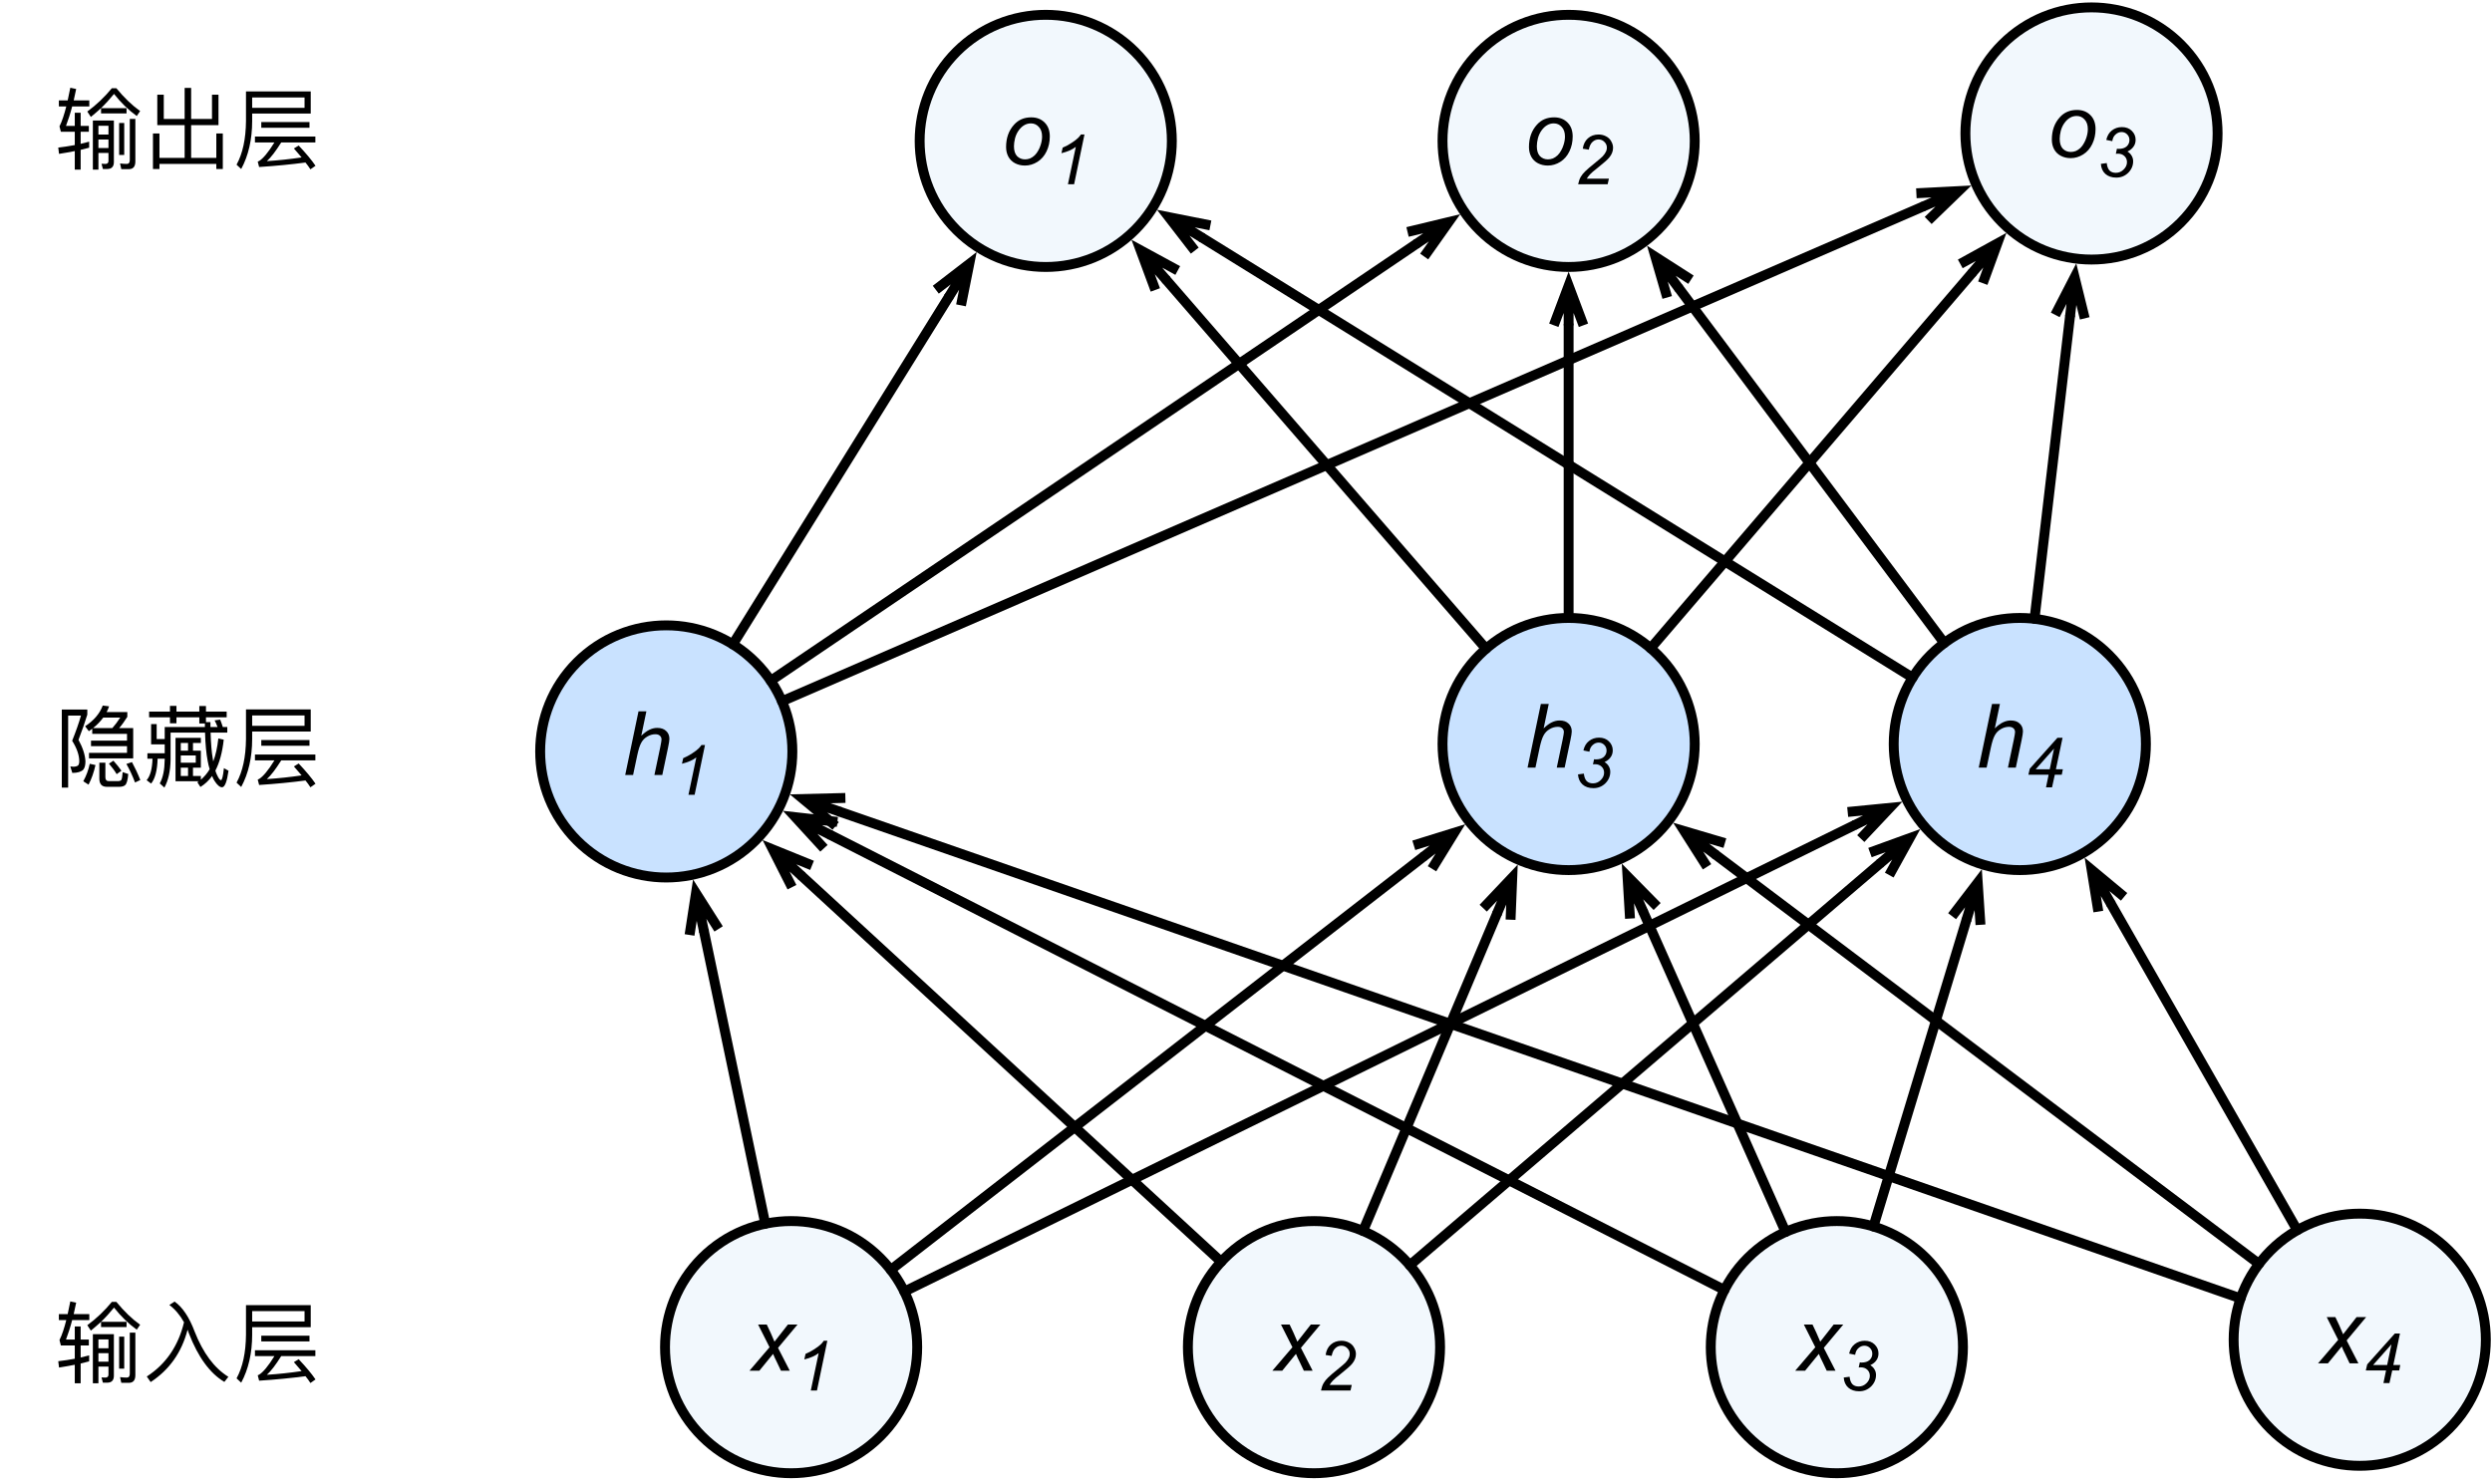
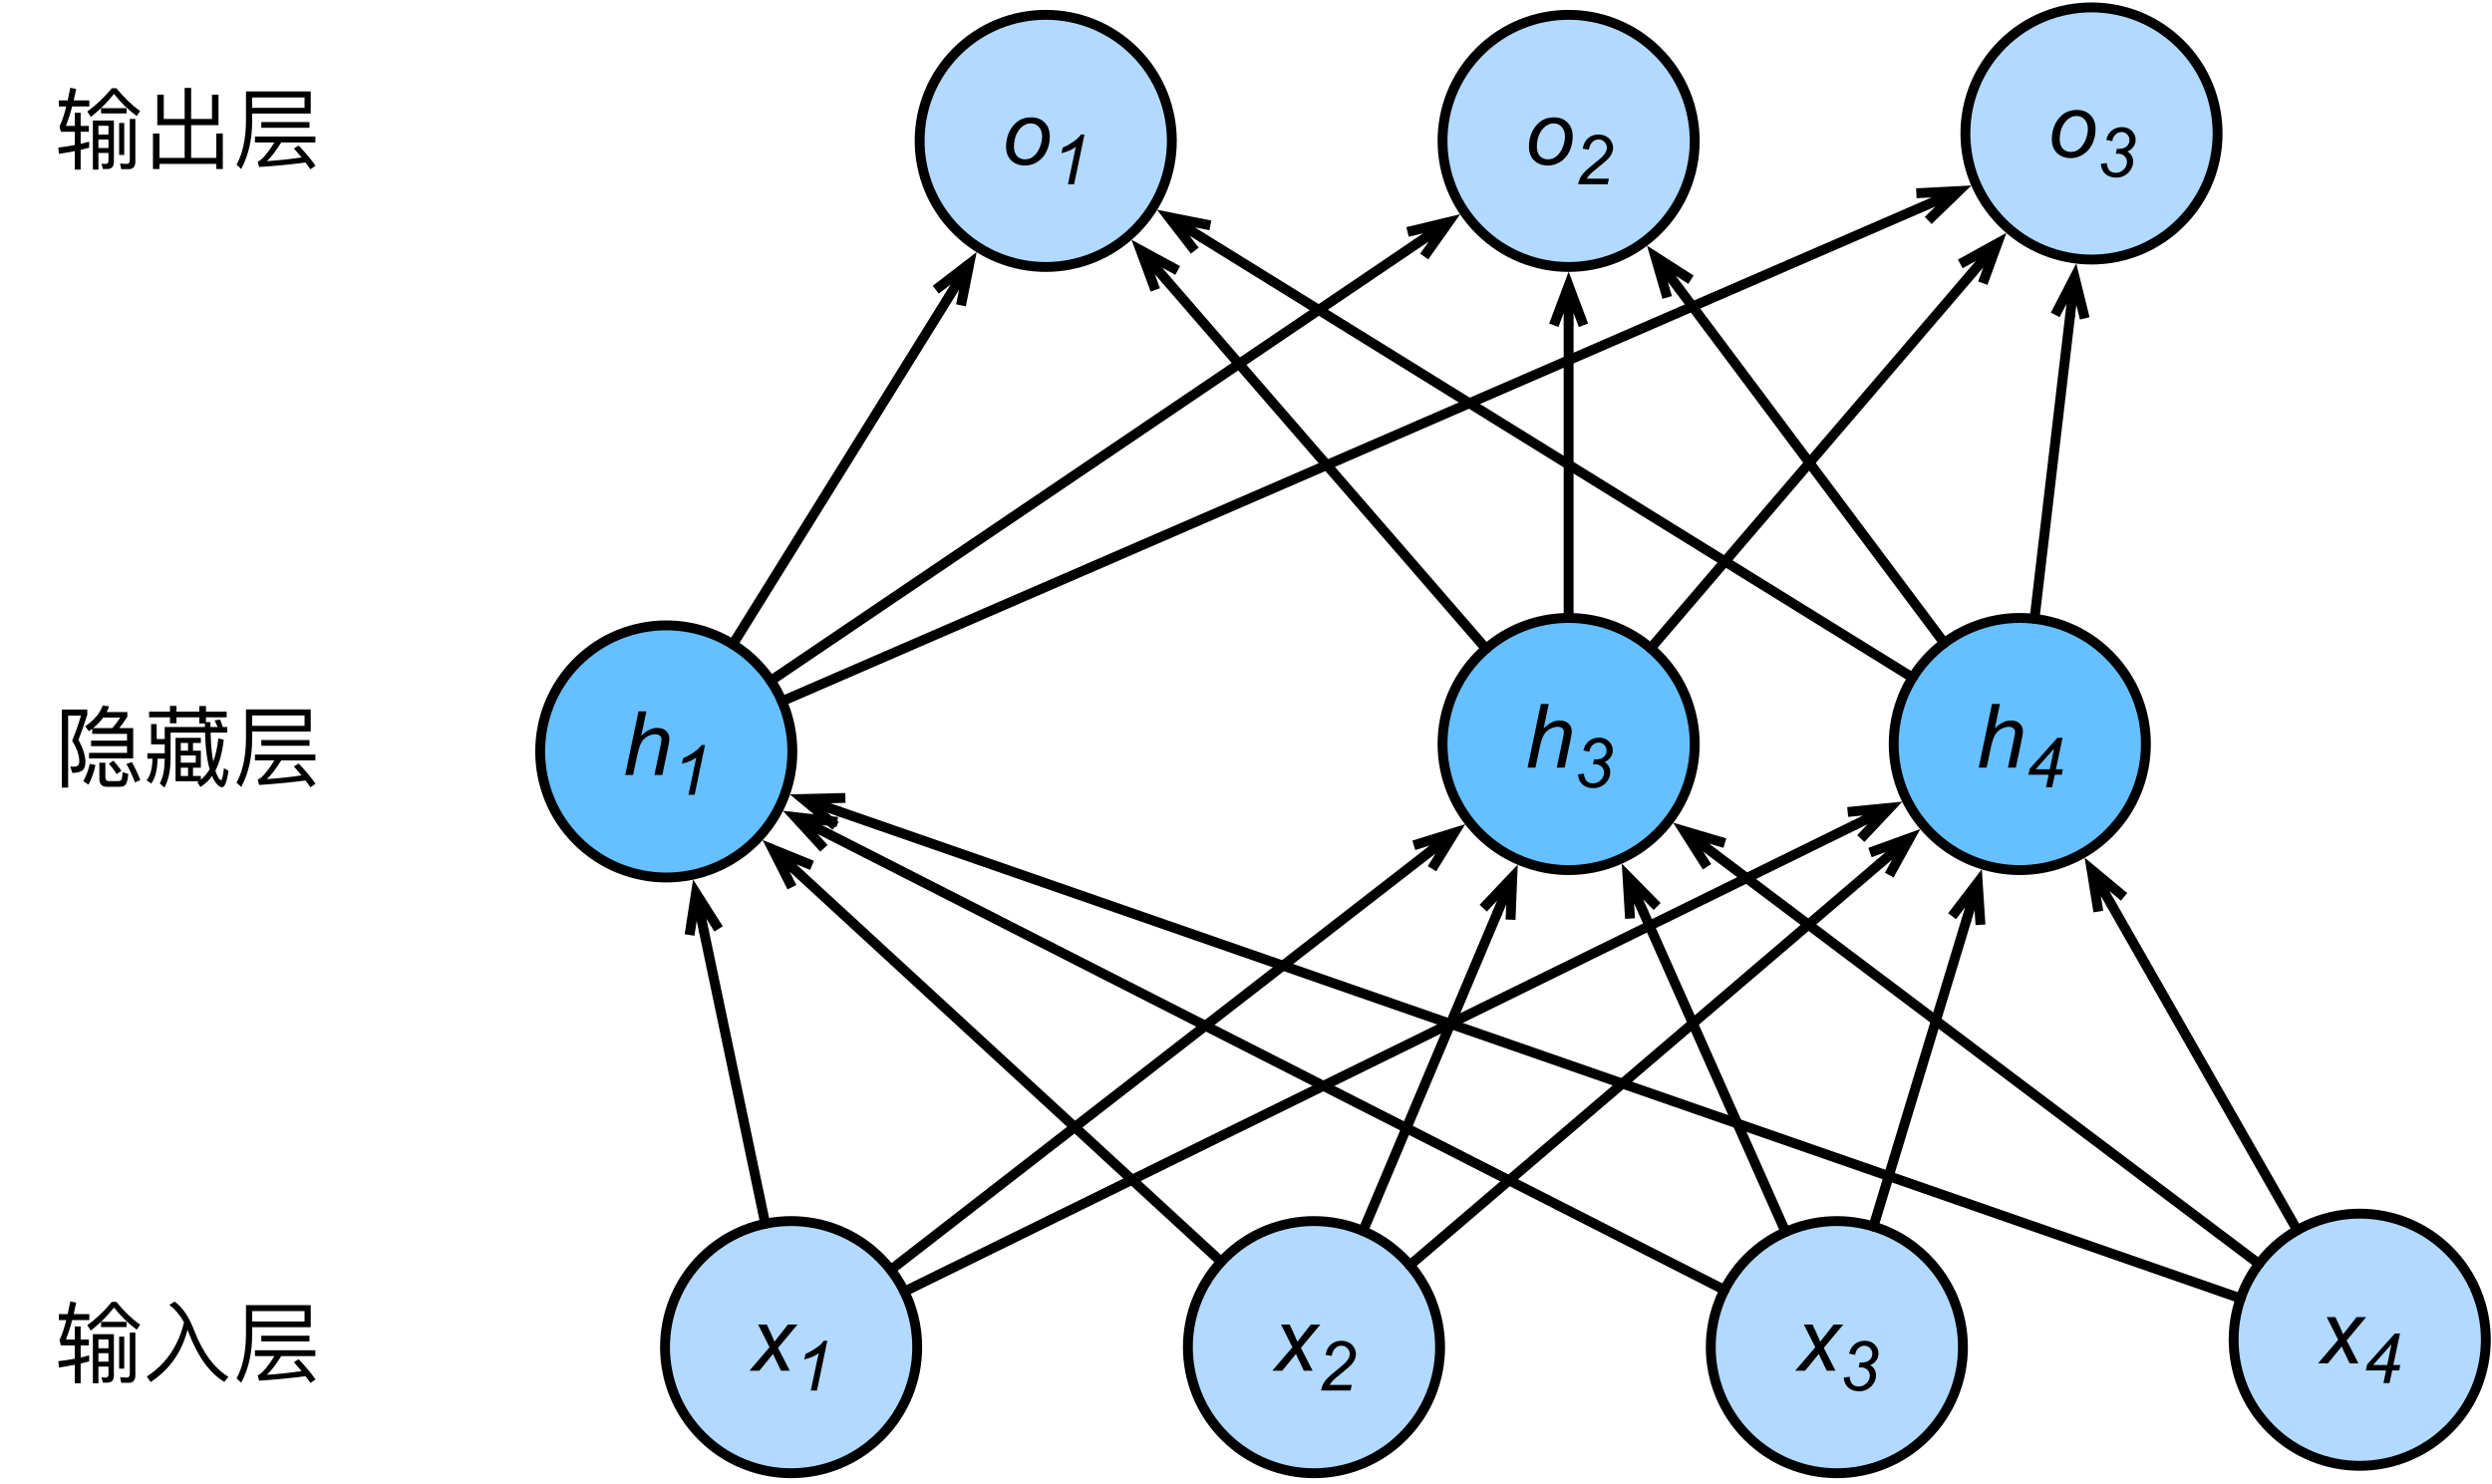
<svg xmlns="http://www.w3.org/2000/svg" xmlns:xlink="http://www.w3.org/1999/xlink" width="252pt" height="150pt" viewBox="0 0 252 150" version="1.1">
  <defs>
    <g>
      <symbol overflow="visible" id="glyph0-0">
        <path style="stroke:none;" d="M 1.125 0 L 1.125 -5.625 L 5.625 -5.625 L 5.625 0 Z M 1.266 -0.141 L 5.484 -0.141 L 5.484 -5.484 L 1.266 -5.484 Z M 1.266 -0.141 " />
      </symbol>
      <symbol overflow="visible" id="glyph0-1">
        <path style="stroke:none;" d="M -0.016 0 L 2.016 -2.375 L 0.859 -4.672 L 1.734 -4.672 L 2.125 -3.844 C 2.27 -3.531 2.398 -3.227 2.516 -2.938 L 3.875 -4.672 L 4.844 -4.672 L 2.875 -2.312 L 4.062 0 L 3.172 0 L 2.719 -0.953 C 2.613 -1.148 2.5 -1.398 2.375 -1.703 L 0.984 0 Z M -0.016 0 " />
      </symbol>
      <symbol overflow="visible" id="glyph0-2">
        <path style="stroke:none;" d="M 0.297 0 L 1.641 -6.438 L 2.438 -6.438 L 1.922 -3.969 C 2.223 -4.258 2.5 -4.461 2.75 -4.578 C 3.008 -4.703 3.27 -4.766 3.531 -4.766 C 3.926 -4.766 4.227 -4.66 4.438 -4.453 C 4.656 -4.254 4.766 -3.988 4.766 -3.656 C 4.766 -3.5 4.719 -3.195 4.625 -2.75 L 4.047 0 L 3.25 0 L 3.844 -2.828 C 3.926 -3.234 3.969 -3.488 3.969 -3.594 C 3.969 -3.75 3.914 -3.875 3.812 -3.969 C 3.707 -4.07 3.555 -4.125 3.359 -4.125 C 3.066 -4.125 2.789 -4.047 2.531 -3.891 C 2.27 -3.742 2.066 -3.535 1.922 -3.266 C 1.773 -3.004 1.641 -2.582 1.516 -2 L 1.094 0 Z M 0.297 0 " />
      </symbol>
      <symbol overflow="visible" id="glyph0-3">
        <path style="stroke:none;" d="M 0.438 -1.766 C 0.438 -2.68 0.707 -3.438 1.25 -4.031 C 1.688 -4.52 2.266 -4.766 2.984 -4.766 C 3.547 -4.766 4 -4.586 4.344 -4.234 C 4.688 -3.891 4.859 -3.422 4.859 -2.828 C 4.859 -2.285 4.75 -1.785 4.531 -1.328 C 4.312 -0.867 4.004 -0.516 3.609 -0.266 C 3.211 -0.016 2.789 0.109 2.344 0.109 C 1.977 0.109 1.645 0.031 1.344 -0.125 C 1.051 -0.281 0.828 -0.5 0.672 -0.781 C 0.516 -1.07 0.438 -1.398 0.438 -1.766 Z M 1.234 -1.844 C 1.234 -1.406 1.336 -1.07 1.547 -0.844 C 1.766 -0.625 2.035 -0.516 2.359 -0.516 C 2.523 -0.516 2.691 -0.547 2.859 -0.609 C 3.023 -0.68 3.18 -0.785 3.328 -0.922 C 3.473 -1.066 3.594 -1.227 3.688 -1.406 C 3.789 -1.582 3.875 -1.773 3.938 -1.984 C 4.031 -2.273 4.078 -2.555 4.078 -2.828 C 4.078 -3.242 3.969 -3.566 3.75 -3.797 C 3.539 -4.035 3.273 -4.156 2.953 -4.156 C 2.703 -4.156 2.473 -4.094 2.266 -3.969 C 2.066 -3.852 1.883 -3.68 1.719 -3.453 C 1.551 -3.223 1.426 -2.957 1.344 -2.656 C 1.27 -2.352 1.234 -2.082 1.234 -1.844 Z M 1.234 -1.844 " />
      </symbol>
      <symbol overflow="visible" id="glyph1-0">
        <path style="stroke:none;" d="M 0.875 0 L 0.875 -4.375 L 4.375 -4.375 L 4.375 0 Z M 0.984 -0.109 L 4.266 -0.109 L 4.266 -4.266 L 0.984 -4.266 Z M 0.984 -0.109 " />
      </symbol>
      <symbol overflow="visible" id="glyph1-1">
        <path style="stroke:none;" d="M 1.688 0 L 2.484 -3.781 C 2.141 -3.508 1.656 -3.297 1.031 -3.141 L 1.156 -3.703 C 1.457 -3.828 1.758 -3.988 2.062 -4.188 C 2.363 -4.383 2.586 -4.555 2.734 -4.703 C 2.828 -4.797 2.914 -4.906 3 -5.031 L 3.359 -5.031 L 2.312 0 Z M 1.688 0 " />
      </symbol>
      <symbol overflow="visible" id="glyph1-2">
        <path style="stroke:none;" d="M 0.406 0 C 0.469 -0.301 0.555 -0.551 0.672 -0.75 C 0.785 -0.945 0.938 -1.133 1.125 -1.312 C 1.312 -1.5 1.672 -1.805 2.203 -2.234 C 2.523 -2.492 2.75 -2.688 2.875 -2.812 C 3.039 -2.988 3.16 -3.16 3.234 -3.328 C 3.285 -3.441 3.312 -3.566 3.312 -3.703 C 3.312 -3.93 3.227 -4.125 3.062 -4.281 C 2.906 -4.445 2.707 -4.531 2.469 -4.531 C 2.238 -4.531 2.035 -4.445 1.859 -4.281 C 1.68 -4.125 1.555 -3.863 1.484 -3.5 L 0.875 -3.594 C 0.938 -4.039 1.109 -4.391 1.391 -4.641 C 1.68 -4.898 2.039 -5.031 2.469 -5.031 C 2.75 -5.031 3.004 -4.969 3.234 -4.844 C 3.461 -4.727 3.633 -4.562 3.75 -4.344 C 3.875 -4.133 3.938 -3.914 3.938 -3.688 C 3.938 -3.352 3.816 -3.035 3.578 -2.734 C 3.43 -2.535 3.004 -2.156 2.297 -1.594 C 1.984 -1.352 1.754 -1.156 1.609 -1 C 1.461 -0.844 1.352 -0.695 1.281 -0.562 L 3.516 -0.562 L 3.391 0 Z M 0.406 0 " />
      </symbol>
      <symbol overflow="visible" id="glyph1-3">
        <path style="stroke:none;" d="M 0.391 -1.312 L 0.984 -1.391 C 1.023 -1.035 1.125 -0.781 1.281 -0.625 C 1.438 -0.477 1.645 -0.406 1.906 -0.406 C 2.207 -0.406 2.469 -0.516 2.688 -0.734 C 2.914 -0.953 3.031 -1.203 3.031 -1.484 C 3.031 -1.734 2.945 -1.938 2.781 -2.094 C 2.613 -2.258 2.391 -2.344 2.109 -2.344 C 2.078 -2.344 2.008 -2.336 1.906 -2.328 L 2.016 -2.844 C 2.078 -2.832 2.133 -2.828 2.188 -2.828 C 2.539 -2.828 2.812 -2.91 3 -3.078 C 3.188 -3.254 3.281 -3.469 3.281 -3.719 C 3.281 -3.945 3.203 -4.141 3.047 -4.297 C 2.891 -4.453 2.703 -4.531 2.484 -4.531 C 2.254 -4.531 2.051 -4.445 1.875 -4.281 C 1.695 -4.125 1.586 -3.898 1.547 -3.609 L 0.938 -3.734 C 1.031 -4.148 1.219 -4.469 1.5 -4.688 C 1.789 -4.914 2.129 -5.031 2.516 -5.031 C 2.93 -5.031 3.266 -4.906 3.516 -4.656 C 3.773 -4.406 3.906 -4.102 3.906 -3.75 C 3.906 -3.477 3.832 -3.242 3.688 -3.047 C 3.551 -2.848 3.348 -2.688 3.078 -2.562 C 3.266 -2.445 3.406 -2.305 3.5 -2.141 C 3.602 -1.973 3.656 -1.785 3.656 -1.578 C 3.656 -1.129 3.488 -0.738 3.156 -0.406 C 2.82 -0.082 2.422 0.078 1.953 0.078 C 1.492 0.078 1.125 -0.047 0.844 -0.297 C 0.57 -0.547 0.422 -0.883 0.391 -1.312 Z M 0.391 -1.312 " />
      </symbol>
      <symbol overflow="visible" id="glyph1-4">
        <path style="stroke:none;" d="M 2.094 0 L 2.359 -1.281 L 0.312 -1.281 L 0.453 -1.891 L 3.25 -5.016 L 3.766 -5.016 L 3.094 -1.828 L 3.797 -1.828 L 3.688 -1.281 L 2.984 -1.281 L 2.703 0 Z M 2.469 -1.828 L 2.906 -3.922 L 1.047 -1.828 Z M 2.469 -1.828 " />
      </symbol>
      <symbol overflow="visible" id="glyph2-0">
        <path style="stroke:none;" d="" />
      </symbol>
      <symbol overflow="visible" id="glyph2-1">
        <path style="stroke:none;" d="M 2.062 -4.844 L 2.062 -3.516 L 1.172 -3.516 C 1.391 -4.094 1.609 -4.75 1.797 -5.484 L 3.531 -5.484 L 3.531 -6.094 L 1.953 -6.094 C 2.031 -6.453 2.109 -6.844 2.203 -7.25 L 1.609 -7.375 C 1.516 -6.938 1.438 -6.5 1.344 -6.094 L 0.453 -6.094 L 0.453 -5.484 L 1.203 -5.484 C 1 -4.688 0.781 -4 0.516 -3.469 L 0.656 -2.922 L 2.062 -2.922 L 2.062 -1.578 C 1.531 -1.484 0.984 -1.391 0.391 -1.328 L 0.469 -0.688 C 1.016 -0.781 1.547 -0.859 2.062 -0.969 L 2.062 0.906 L 2.656 0.906 L 2.656 -1.094 L 3.516 -1.312 L 3.516 -1.922 C 3.25 -1.859 2.969 -1.781 2.656 -1.703 L 2.656 -2.922 L 3.484 -2.922 L 3.484 -3.516 L 2.656 -3.516 L 2.656 -4.844 Z M 4.719 -5.312 L 4.719 -4.781 L 7.297 -4.781 L 7.297 -5.312 L 4.719 -5.312 C 5.172 -5.75 5.609 -6.234 6.031 -6.75 C 6.719 -5.875 7.484 -5.125 8.328 -4.516 L 8.672 -5.016 C 7.859 -5.594 7.062 -6.359 6.266 -7.328 L 5.812 -7.328 C 5.078 -6.438 4.25 -5.641 3.328 -4.969 L 3.688 -4.422 C 4.031 -4.703 4.375 -5 4.719 -5.312 Z M 5.344 0.844 C 5.781 0.844 6.016 0.609 6.016 0.141 L 6.016 -4.062 L 3.891 -4.062 L 3.891 0.906 L 4.453 0.906 L 4.453 -0.781 L 5.469 -0.781 L 5.469 0.031 C 5.469 0.219 5.359 0.328 5.172 0.328 L 4.766 0.312 L 4.906 0.844 Z M 4.453 -1.281 L 4.453 -2.141 L 5.469 -2.141 L 5.469 -1.281 Z M 4.453 -2.641 L 4.453 -3.531 L 5.469 -3.531 L 5.469 -2.641 Z M 6.547 -3.812 L 6.547 -0.578 L 7.062 -0.578 L 7.062 -3.812 Z M 7.531 0.859 C 7.969 0.859 8.188 0.594 8.188 0.078 L 8.188 -4.219 L 7.625 -4.219 L 7.625 -0.062 C 7.625 0.188 7.531 0.328 7.328 0.328 C 7.109 0.328 6.875 0.312 6.641 0.281 L 6.766 0.859 Z M 7.531 0.859 " />
      </symbol>
      <symbol overflow="visible" id="glyph2-2">
        <path style="stroke:none;" d="M 4.109 -5.266 C 3.531 -2.875 2.281 -1.031 0.344 0.219 L 0.734 0.781 C 2.625 -0.453 3.875 -2.219 4.469 -4.516 C 4.516 -4.406 4.547 -4.281 4.609 -4.125 C 5.531 -1.75 6.719 -0.109 8.188 0.766 L 8.594 0.25 C 7.156 -0.641 6.031 -2.172 5.188 -4.312 C 4.641 -5.781 3.953 -6.797 3.156 -7.359 L 2.625 -7.016 C 3.188 -6.594 3.688 -6.016 4.109 -5.266 Z M 4.109 -5.266 " />
      </symbol>
      <symbol overflow="visible" id="glyph2-3">
        <path style="stroke:none;" d="M 2.922 -3.906 L 2.922 -3.328 L 7.797 -3.328 L 7.797 -3.906 Z M 2.281 -2.438 L 2.281 -1.844 L 4.25 -1.844 C 3.625 -0.828 3.094 -0.203 2.703 0.031 C 2.656 0.047 2.625 0.078 2.562 0.094 L 2.703 0.641 C 4.406 0.531 5.969 0.375 7.391 0.188 C 7.578 0.406 7.734 0.641 7.891 0.875 L 8.406 0.516 C 8.016 -0.062 7.438 -0.75 6.703 -1.531 L 6.219 -1.234 C 6.484 -0.922 6.75 -0.625 7 -0.328 C 5.844 -0.156 4.672 -0.031 3.484 0.047 C 3.906 -0.328 4.391 -0.969 4.938 -1.844 L 8.391 -1.844 L 8.391 -2.438 Z M 7.297 -6.391 L 7.297 -5.344 L 2 -5.344 L 2 -6.391 Z M 2 -4.766 L 7.922 -4.766 L 7.922 -7 L 1.375 -7 L 1.375 -4.016 C 1.359 -2.203 1.047 -0.734 0.422 0.406 L 0.891 0.844 C 1.625 -0.516 2 -2.141 2 -4.016 Z M 2 -4.766 " />
      </symbol>
      <symbol overflow="visible" id="glyph2-4">
        <path style="stroke:none;" d="M 7.969 -2.047 L 7.969 -5.109 L 6.547 -5.109 C 6.828 -5.422 7.094 -5.812 7.375 -6.25 L 7.375 -6.734 L 5.281 -6.734 C 5.375 -6.906 5.469 -7.109 5.531 -7.312 L 4.891 -7.391 C 4.578 -6.562 3.984 -5.875 3.109 -5.297 L 3.484 -4.797 C 3.594 -4.875 3.703 -4.953 3.828 -5.047 L 3.828 -4.531 L 7.344 -4.531 L 7.344 -3.844 L 3.703 -3.844 L 3.703 -3.281 L 7.344 -3.281 L 7.344 -2.609 L 3.5 -2.609 L 3.5 -2.047 Z M 4.938 -6.172 L 6.656 -6.172 C 6.391 -5.766 6.125 -5.406 5.859 -5.109 L 3.906 -5.109 C 4.297 -5.422 4.641 -5.766 4.938 -6.172 Z M 0.75 -6.984 L 0.75 0.906 L 1.391 0.906 L 1.391 -6.375 L 2.688 -6.375 C 2.469 -5.609 2.172 -4.766 1.797 -3.828 C 2.281 -3.062 2.516 -2.359 2.516 -1.75 C 2.516 -1.562 2.469 -1.422 2.406 -1.344 C 2.328 -1.266 2.172 -1.219 1.953 -1.203 C 1.859 -1.203 1.734 -1.219 1.609 -1.234 L 1.812 -0.578 C 2.328 -0.578 2.703 -0.688 2.922 -0.906 C 3.062 -1.078 3.141 -1.359 3.141 -1.75 C 3.109 -2.391 2.875 -3.125 2.438 -3.922 C 2.781 -4.812 3.078 -5.656 3.328 -6.469 L 3.328 -6.984 Z M 7.844 -1.672 L 7.281 -1.484 C 7.594 -0.938 7.891 -0.312 8.156 0.391 L 8.688 0.141 C 8.438 -0.5 8.156 -1.094 7.844 -1.672 Z M 3.578 -1.5 C 3.438 -0.859 3.219 -0.266 2.922 0.266 L 3.453 0.609 C 3.75 0.047 3.984 -0.609 4.156 -1.375 Z M 6.562 0.828 C 6.828 0.828 7.031 0.766 7.156 0.656 C 7.312 0.516 7.422 0.141 7.469 -0.469 L 6.906 -0.656 C 6.875 -0.219 6.828 0.047 6.766 0.141 C 6.703 0.203 6.594 0.25 6.453 0.25 L 5.484 0.25 C 5.266 0.25 5.156 0.109 5.156 -0.141 L 5.156 -1.609 L 4.547 -1.609 L 4.547 0 C 4.547 0.547 4.797 0.828 5.297 0.828 Z M 5.969 -1.812 L 5.516 -1.516 C 5.844 -1.125 6.109 -0.781 6.297 -0.453 L 6.781 -0.797 C 6.594 -1.078 6.312 -1.422 5.969 -1.812 Z M 5.969 -1.812 " />
      </symbol>
      <symbol overflow="visible" id="glyph2-5">
        <path style="stroke:none;" d="M 0.578 -6.781 L 0.578 -6.203 L 2.688 -6.203 L 2.688 -5.594 L 3.344 -5.594 L 3.344 -6.203 L 5.656 -6.203 L 5.656 -5.578 L 6.219 -5.578 L 6.219 -5.219 L 2.156 -5.219 L 2.156 -4 L 1.344 -4 L 1.344 -5.516 L 0.781 -5.516 L 0.781 -3.469 L 2.156 -3.469 L 2.156 -2.562 L 0.406 -2.562 L 0.406 -2.016 L 0.922 -2.016 C 0.891 -0.969 0.688 -0.25 0.328 0.156 L 0.781 0.5 C 1.172 0.031 1.406 -0.812 1.438 -2.016 L 2.156 -2.016 L 2.156 -1.922 C 2.141 -0.891 1.984 -0.094 1.656 0.484 L 2.125 0.906 C 2.516 0.188 2.734 -0.75 2.75 -1.922 L 2.75 -4.656 L 6.234 -4.656 C 6.266 -3.484 6.359 -2.531 6.5 -1.797 C 6.547 -1.5 6.625 -1.219 6.703 -0.953 C 6.453 -0.531 6.156 -0.188 5.812 0.109 L 5.812 -0.266 L 5.016 -0.266 L 5.016 -1.109 L 5.812 -1.109 L 5.812 -2.828 L 5.016 -2.828 L 5.016 -3.609 L 5.812 -3.609 L 5.812 -4.125 L 3.25 -4.125 L 3.25 0.266 L 5.609 0.266 L 5.453 0.359 L 5.766 0.844 C 6.203 0.578 6.609 0.203 6.953 -0.266 C 7.016 -0.078 7.094 0.078 7.188 0.219 C 7.453 0.641 7.719 0.875 7.953 0.875 C 8.234 0.875 8.453 0.312 8.609 -0.797 L 8.141 -1.062 C 8.062 -0.25 7.953 0.156 7.844 0.156 C 7.75 0.156 7.609 -0.016 7.453 -0.359 C 7.391 -0.484 7.328 -0.641 7.281 -0.812 C 7.703 -1.625 7.984 -2.656 8.125 -3.938 L 7.578 -4.062 C 7.484 -3.172 7.312 -2.391 7.062 -1.734 C 7.047 -1.812 7.031 -1.922 7.016 -2.031 C 6.906 -2.641 6.828 -3.516 6.797 -4.656 L 8.484 -4.656 L 8.484 -5.219 L 8.031 -5.219 C 7.953 -5.5 7.844 -5.75 7.766 -5.969 L 7.203 -5.891 C 7.312 -5.672 7.422 -5.453 7.5 -5.219 L 6.781 -5.219 L 6.781 -5.719 L 6.328 -5.719 L 6.328 -6.203 L 8.422 -6.203 L 8.422 -6.781 L 6.328 -6.781 L 6.328 -7.344 L 5.656 -7.344 L 5.656 -6.781 L 3.344 -6.781 L 3.344 -7.359 L 2.688 -7.359 L 2.688 -6.781 Z M 4.516 -3.609 L 4.516 -2.828 L 3.781 -2.828 L 3.781 -3.609 Z M 3.781 -2.344 L 5.297 -2.344 L 5.297 -1.609 L 3.781 -1.609 Z M 3.781 -1.109 L 4.516 -1.109 L 4.516 -0.266 L 3.781 -0.266 Z M 3.781 -1.109 " />
      </symbol>
      <symbol overflow="visible" id="glyph2-6">
        <path style="stroke:none;" d="M 6.938 -4.219 L 4.828 -4.219 L 4.828 -7.359 L 4.172 -7.359 L 4.172 -4.219 L 2.062 -4.219 L 2.062 -6.672 L 1.406 -6.672 L 1.406 -3.594 L 4.172 -3.594 L 4.172 -0.281 L 1.625 -0.281 L 1.625 -2.75 L 0.969 -2.75 L 0.969 0.844 L 1.625 0.844 L 1.625 0.328 L 7.375 0.328 L 7.375 0.844 L 8.031 0.844 L 8.031 -2.75 L 7.375 -2.75 L 7.375 -0.281 L 4.828 -0.281 L 4.828 -3.594 L 7.594 -3.594 L 7.594 -6.672 L 6.938 -6.672 Z M 6.938 -4.219 " />
      </symbol>
    </g>
  </defs>
  <g id="surface1">
-     <path style="fill-rule:nonzero;fill:rgb(94.94%,97.226%,99.39%);fill-opacity:1;stroke-width:1;stroke-linecap:round;stroke-linejoin:round;stroke:rgb(0%,0%,0%);stroke-opacity:1;stroke-miterlimit:10;" d="M 124.016 139.234 C 128.996 144.215 128.996 152.285 124.016 157.266 C 119.035 162.246 110.965 162.246 105.984 157.266 C 101.004 152.285 101.004 144.215 105.984 139.234 C 110.965 134.254 119.035 134.254 124.016 139.234 " transform="matrix(1,0,0,1,-35,-12)" />
+     <path style="fill-rule:nonzero;fill:rgb(69.803%,85.097%,100%);fill-opacity:1;stroke-width:1;stroke-linecap:round;stroke-linejoin:round;stroke:rgb(0%,0%,0%);stroke-opacity:1;stroke-miterlimit:10;" d="M 124.016 139.234 C 128.996 144.215 128.996 152.285 124.016 157.266 C 119.035 162.246 110.965 162.246 105.984 157.266 C 101.004 152.285 101.004 144.215 105.984 139.234 C 110.965 134.254 119.035 134.254 124.016 139.234 " transform="matrix(1,0,0,1,-35,-12)" />
    <g style="fill:rgb(0%,0%,0%);fill-opacity:1;">
      <use xlink:href="#glyph0-1" x="75.803" y="138.635" />
    </g>
    <g style="fill:rgb(0%,0%,0%);fill-opacity:1;">
      <use xlink:href="#glyph1-1" x="80.303" y="140.635" />
    </g>
-     <path style="fill-rule:nonzero;fill:rgb(94.94%,97.226%,99.39%);fill-opacity:1;stroke-width:1;stroke-linecap:round;stroke-linejoin:round;stroke:rgb(0%,0%,0%);stroke-opacity:1;stroke-miterlimit:10;" d="M 176.891 139.234 C 181.871 144.215 181.871 152.285 176.891 157.266 C 171.91 162.246 163.84 162.246 158.859 157.266 C 153.879 152.285 153.879 144.215 158.859 139.234 C 163.84 134.254 171.91 134.254 176.891 139.234 " transform="matrix(1,0,0,1,-35,-12)" />
+     <path style="fill-rule:nonzero;fill:rgb(69.803%,85.097%,100%);fill-opacity:1;stroke-width:1;stroke-linecap:round;stroke-linejoin:round;stroke:rgb(0%,0%,0%);stroke-opacity:1;stroke-miterlimit:10;" d="M 176.891 139.234 C 181.871 144.215 181.871 152.285 176.891 157.266 C 171.91 162.246 163.84 162.246 158.859 157.266 C 153.879 152.285 153.879 144.215 158.859 139.234 C 163.84 134.254 171.91 134.254 176.891 139.234 " transform="matrix(1,0,0,1,-35,-12)" />
    <g style="fill:rgb(0%,0%,0%);fill-opacity:1;">
      <use xlink:href="#glyph0-1" x="128.678" y="138.635" />
    </g>
    <g style="fill:rgb(0%,0%,0%);fill-opacity:1;">
      <use xlink:href="#glyph1-2" x="133.178" y="140.635" />
    </g>
    <g style="fill:rgb(0%,0%,0%);fill-opacity:1;">
      <use xlink:href="#glyph2-1" x="5.5" y="139" />
      <use xlink:href="#glyph2-2" x="14.5" y="139" />
      <use xlink:href="#glyph2-3" x="23.5" y="139" />
    </g>
    <g style="fill:rgb(0%,0%,0%);fill-opacity:1;">
      <use xlink:href="#glyph2-4" x="5.5" y="78.75" />
      <use xlink:href="#glyph2-5" x="14.5" y="78.75" />
      <use xlink:href="#glyph2-3" x="23.5" y="78.75" />
    </g>
-     <path style="fill-rule:nonzero;fill:rgb(94.94%,97.226%,99.39%);fill-opacity:1;stroke-width:1;stroke-linecap:round;stroke-linejoin:round;stroke:rgb(0%,0%,0%);stroke-opacity:1;stroke-miterlimit:10;" d="M 229.766 139.234 C 234.746 144.215 234.746 152.285 229.766 157.266 C 224.785 162.246 216.715 162.246 211.734 157.266 C 206.754 152.285 206.754 144.215 211.734 139.234 C 216.715 134.254 224.785 134.254 229.766 139.234 " transform="matrix(1,0,0,1,-35,-12)" />
+     <path style="fill-rule:nonzero;fill:rgb(69.803%,85.097%,100%);fill-opacity:1;stroke-width:1;stroke-linecap:round;stroke-linejoin:round;stroke:rgb(0%,0%,0%);stroke-opacity:1;stroke-miterlimit:10;" d="M 229.766 139.234 C 234.746 144.215 234.746 152.285 229.766 157.266 C 224.785 162.246 216.715 162.246 211.734 157.266 C 206.754 152.285 206.754 144.215 211.734 139.234 C 216.715 134.254 224.785 134.254 229.766 139.234 " transform="matrix(1,0,0,1,-35,-12)" />
    <g style="fill:rgb(0%,0%,0%);fill-opacity:1;">
      <use xlink:href="#glyph0-1" x="181.553" y="138.635" />
    </g>
    <g style="fill:rgb(0%,0%,0%);fill-opacity:1;">
      <use xlink:href="#glyph1-3" x="186.053" y="140.635" />
    </g>
-     <path style="fill-rule:nonzero;fill:rgb(94.94%,97.226%,99.39%);fill-opacity:1;stroke-width:1;stroke-linecap:round;stroke-linejoin:round;stroke:rgb(0%,0%,0%);stroke-opacity:1;stroke-miterlimit:10;" d="M 282.641 138.484 C 287.621 143.465 287.621 151.535 282.641 156.516 C 277.66 161.496 269.59 161.496 264.609 156.516 C 259.629 151.535 259.629 143.465 264.609 138.484 C 269.59 133.504 277.66 133.504 282.641 138.484 " transform="matrix(1,0,0,1,-35,-12)" />
+     <path style="fill-rule:nonzero;fill:rgb(69.803%,85.097%,100%);fill-opacity:1;stroke-width:1;stroke-linecap:round;stroke-linejoin:round;stroke:rgb(0%,0%,0%);stroke-opacity:1;stroke-miterlimit:10;" d="M 282.641 138.484 C 287.621 143.465 287.621 151.535 282.641 156.516 C 277.66 161.496 269.59 161.496 264.609 156.516 C 259.629 151.535 259.629 143.465 264.609 138.484 C 269.59 133.504 277.66 133.504 282.641 138.484 " transform="matrix(1,0,0,1,-35,-12)" />
    <g style="fill:rgb(0%,0%,0%);fill-opacity:1;">
      <use xlink:href="#glyph0-1" x="234.428" y="137.885" />
    </g>
    <g style="fill:rgb(0%,0%,0%);fill-opacity:1;">
      <use xlink:href="#glyph1-4" x="238.928" y="139.885" />
    </g>
-     <path style="fill-rule:nonzero;fill:rgb(78.822%,88.626%,100%);fill-opacity:1;stroke-width:1;stroke-linecap:round;stroke-linejoin:round;stroke:rgb(0%,0%,0%);stroke-opacity:1;stroke-miterlimit:10;" d="M 248.266 78.234 C 253.246 83.215 253.246 91.285 248.266 96.266 C 243.285 101.246 235.215 101.246 230.234 96.266 C 225.254 91.285 225.254 83.215 230.234 78.234 C 235.215 73.254 243.285 73.254 248.266 78.234 " transform="matrix(1,0,0,1,-35,-12)" />
+     <path style="fill-rule:nonzero;fill:rgb(39.999%,74.901%,100%);fill-opacity:1;stroke-width:1;stroke-linecap:round;stroke-linejoin:round;stroke:rgb(0%,0%,0%);stroke-opacity:1;stroke-miterlimit:10;" d="M 248.266 78.234 C 253.246 83.215 253.246 91.285 248.266 96.266 C 243.285 101.246 235.215 101.246 230.234 96.266 C 225.254 91.285 225.254 83.215 230.234 78.234 C 235.215 73.254 243.285 73.254 248.266 78.234 " transform="matrix(1,0,0,1,-35,-12)" />
    <g style="fill:rgb(0%,0%,0%);fill-opacity:1;">
      <use xlink:href="#glyph0-2" x="199.801" y="77.635" />
    </g>
    <g style="fill:rgb(0%,0%,0%);fill-opacity:1;">
      <use xlink:href="#glyph1-4" x="204.806" y="79.635" />
    </g>
-     <path style="fill-rule:nonzero;fill:rgb(78.822%,88.626%,100%);fill-opacity:1;stroke-width:1;stroke-linecap:round;stroke-linejoin:round;stroke:rgb(0%,0%,0%);stroke-opacity:1;stroke-miterlimit:10;" d="M 202.641 78.234 C 207.621 83.215 207.621 91.285 202.641 96.266 C 197.66 101.246 189.59 101.246 184.609 96.266 C 179.629 91.285 179.629 83.215 184.609 78.234 C 189.59 73.254 197.66 73.254 202.641 78.234 " transform="matrix(1,0,0,1,-35,-12)" />
+     <path style="fill-rule:nonzero;fill:rgb(39.999%,74.901%,100%);fill-opacity:1;stroke-width:1;stroke-linecap:round;stroke-linejoin:round;stroke:rgb(0%,0%,0%);stroke-opacity:1;stroke-miterlimit:10;" d="M 202.641 78.234 C 207.621 83.215 207.621 91.285 202.641 96.266 C 197.66 101.246 189.59 101.246 184.609 96.266 C 179.629 91.285 179.629 83.215 184.609 78.234 C 189.59 73.254 197.66 73.254 202.641 78.234 " transform="matrix(1,0,0,1,-35,-12)" />
    <g style="fill:rgb(0%,0%,0%);fill-opacity:1;">
      <use xlink:href="#glyph0-2" x="154.176" y="77.635" />
    </g>
    <g style="fill:rgb(0%,0%,0%);fill-opacity:1;">
      <use xlink:href="#glyph1-3" x="159.181" y="79.635" />
    </g>
-     <path style="fill-rule:nonzero;fill:rgb(94.94%,97.226%,99.39%);fill-opacity:1;stroke-width:1;stroke-linecap:round;stroke-linejoin:round;stroke:rgb(0%,0%,0%);stroke-opacity:1;stroke-miterlimit:10;" d="M 149.766 17.234 C 154.746 22.215 154.746 30.285 149.766 35.266 C 144.785 40.246 136.715 40.246 131.734 35.266 C 126.754 30.285 126.754 22.215 131.734 17.234 C 136.715 12.254 144.785 12.254 149.766 17.234 " transform="matrix(1,0,0,1,-35,-12)" />
+     <path style="fill-rule:nonzero;fill:rgb(69.803%,85.097%,100%);fill-opacity:1;stroke-width:1;stroke-linecap:round;stroke-linejoin:round;stroke:rgb(0%,0%,0%);stroke-opacity:1;stroke-miterlimit:10;" d="M 149.766 17.234 C 154.746 22.215 154.746 30.285 149.766 35.266 C 144.785 40.246 136.715 40.246 131.734 35.266 C 126.754 30.285 126.754 22.215 131.734 17.234 C 136.715 12.254 144.785 12.254 149.766 17.234 " transform="matrix(1,0,0,1,-35,-12)" />
    <g style="fill:rgb(0%,0%,0%);fill-opacity:1;">
      <use xlink:href="#glyph0-3" x="101.301" y="16.635" />
    </g>
    <g style="fill:rgb(0%,0%,0%);fill-opacity:1;">
      <use xlink:href="#glyph1-1" x="106.306" y="18.635" />
    </g>
-     <path style="fill-rule:nonzero;fill:rgb(94.94%,97.226%,99.39%);fill-opacity:1;stroke-width:1;stroke-linecap:round;stroke-linejoin:round;stroke:rgb(0%,0%,0%);stroke-opacity:1;stroke-miterlimit:10;" d="M 202.641 17.234 C 207.621 22.215 207.621 30.285 202.641 35.266 C 197.66 40.246 189.59 40.246 184.609 35.266 C 179.629 30.285 179.629 22.215 184.609 17.234 C 189.59 12.254 197.66 12.254 202.641 17.234 " transform="matrix(1,0,0,1,-35,-12)" />
+     <path style="fill-rule:nonzero;fill:rgb(69.803%,85.097%,100%);fill-opacity:1;stroke-width:1;stroke-linecap:round;stroke-linejoin:round;stroke:rgb(0%,0%,0%);stroke-opacity:1;stroke-miterlimit:10;" d="M 202.641 17.234 C 207.621 22.215 207.621 30.285 202.641 35.266 C 197.66 40.246 189.59 40.246 184.609 35.266 C 179.629 30.285 179.629 22.215 184.609 17.234 C 189.59 12.254 197.66 12.254 202.641 17.234 " transform="matrix(1,0,0,1,-35,-12)" />
    <g style="fill:rgb(0%,0%,0%);fill-opacity:1;">
      <use xlink:href="#glyph0-3" x="154.176" y="16.635" />
    </g>
    <g style="fill:rgb(0%,0%,0%);fill-opacity:1;">
      <use xlink:href="#glyph1-2" x="159.181" y="18.635" />
    </g>
-     <path style="fill-rule:nonzero;fill:rgb(94.94%,97.226%,99.39%);fill-opacity:1;stroke-width:1;stroke-linecap:round;stroke-linejoin:round;stroke:rgb(0%,0%,0%);stroke-opacity:1;stroke-miterlimit:10;" d="M 255.516 16.484 C 260.496 21.465 260.496 29.535 255.516 34.516 C 250.535 39.496 242.465 39.496 237.484 34.516 C 232.504 29.535 232.504 21.465 237.484 16.484 C 242.465 11.504 250.535 11.504 255.516 16.484 " transform="matrix(1,0,0,1,-35,-12)" />
+     <path style="fill-rule:nonzero;fill:rgb(69.803%,85.097%,100%);fill-opacity:1;stroke-width:1;stroke-linecap:round;stroke-linejoin:round;stroke:rgb(0%,0%,0%);stroke-opacity:1;stroke-miterlimit:10;" d="M 255.516 16.484 C 260.496 21.465 260.496 29.535 255.516 34.516 C 250.535 39.496 242.465 39.496 237.484 34.516 C 232.504 29.535 232.504 21.465 237.484 16.484 C 242.465 11.504 250.535 11.504 255.516 16.484 " transform="matrix(1,0,0,1,-35,-12)" />
    <g style="fill:rgb(0%,0%,0%);fill-opacity:1;">
      <use xlink:href="#glyph0-3" x="207.051" y="15.885" />
    </g>
    <g style="fill:rgb(0%,0%,0%);fill-opacity:1;">
      <use xlink:href="#glyph1-3" x="212.056" y="17.885" />
    </g>
-     <path style="fill-rule:nonzero;fill:rgb(78.822%,88.626%,100%);fill-opacity:1;stroke-width:1;stroke-linecap:round;stroke-linejoin:round;stroke:rgb(0%,0%,0%);stroke-opacity:1;stroke-miterlimit:10;" d="M 111.391 78.984 C 116.371 83.965 116.371 92.035 111.391 97.016 C 106.41 101.996 98.34 101.996 93.359 97.016 C 88.379 92.035 88.379 83.965 93.359 78.984 C 98.34 74.004 106.41 74.004 111.391 78.984 " transform="matrix(1,0,0,1,-35,-12)" />
+     <path style="fill-rule:nonzero;fill:rgb(39.999%,74.901%,100%);fill-opacity:1;stroke-width:1;stroke-linecap:round;stroke-linejoin:round;stroke:rgb(0%,0%,0%);stroke-opacity:1;stroke-miterlimit:10;" d="M 111.391 78.984 C 116.371 83.965 116.371 92.035 111.391 97.016 C 106.41 101.996 98.34 101.996 93.359 97.016 C 88.379 92.035 88.379 83.965 93.359 78.984 C 98.34 74.004 106.41 74.004 111.391 78.984 " transform="matrix(1,0,0,1,-35,-12)" />
    <g style="fill:rgb(0%,0%,0%);fill-opacity:1;">
      <use xlink:href="#glyph0-2" x="62.926" y="78.385" />
    </g>
    <g style="fill:rgb(0%,0%,0%);fill-opacity:1;">
      <use xlink:href="#glyph1-1" x="67.931" y="80.385" />
    </g>
    <g style="fill:rgb(0%,0%,0%);fill-opacity:1;">
      <use xlink:href="#glyph2-1" x="5.5" y="16.25" />
      <use xlink:href="#glyph2-6" x="14.5" y="16.25" />
      <use xlink:href="#glyph2-3" x="23.5" y="16.25" />
    </g>
    <path style="fill:none;stroke-width:1;stroke-linecap:round;stroke-linejoin:round;stroke:rgb(0%,0%,0%);stroke-opacity:1;stroke-miterlimit:10;" d="M 109.105 77.168 L 130.906 42.094 " transform="matrix(1,0,0,1,-35,-12)" />
    <path style="fill:none;stroke-width:1;stroke-linecap:butt;stroke-linejoin:miter;stroke:rgb(0%,0%,0%);stroke-opacity:1;stroke-miterlimit:10;" d="M 133.016 38.695 L 130.906 42.094 M 129.629 41.301 L 133.016 38.695 L 132.18 42.883 " transform="matrix(1,0,0,1,-35,-12)" />
    <path style="fill:none;stroke-width:1;stroke-linecap:round;stroke-linejoin:round;stroke:rgb(0%,0%,0%);stroke-opacity:1;stroke-miterlimit:10;" d="M 112.938 80.852 L 178.176 36.703 " transform="matrix(1,0,0,1,-35,-12)" />
    <path style="fill:none;stroke-width:1;stroke-linecap:butt;stroke-linejoin:miter;stroke:rgb(0%,0%,0%);stroke-opacity:1;stroke-miterlimit:10;" d="M 181.488 34.461 L 178.176 36.703 M 177.336 35.461 L 181.488 34.461 L 179.02 37.945 " transform="matrix(1,0,0,1,-35,-12)" />
    <path style="fill:none;stroke-width:1;stroke-linecap:round;stroke-linejoin:round;stroke:rgb(0%,0%,0%);stroke-opacity:1;stroke-miterlimit:10;" d="M 114.074 82.926 L 229.387 32.922 " transform="matrix(1,0,0,1,-35,-12)" />
    <path style="fill:none;stroke-width:1;stroke-linecap:butt;stroke-linejoin:miter;stroke:rgb(0%,0%,0%);stroke-opacity:1;stroke-miterlimit:10;" d="M 233.055 31.328 L 229.387 32.922 M 228.789 31.547 L 233.055 31.328 L 229.984 34.297 " transform="matrix(1,0,0,1,-35,-12)" />
    <path style="fill:none;stroke-width:1;stroke-linecap:round;stroke-linejoin:round;stroke:rgb(0%,0%,0%);stroke-opacity:1;stroke-miterlimit:10;" d="M 185.273 77.613 L 152.965 40.344 " transform="matrix(1,0,0,1,-35,-12)" />
    <path style="fill:none;stroke-width:1;stroke-linecap:butt;stroke-linejoin:miter;stroke:rgb(0%,0%,0%);stroke-opacity:1;stroke-miterlimit:10;" d="M 150.348 37.32 L 152.965 40.344 M 151.832 41.324 L 150.348 37.32 L 154.098 39.359 " transform="matrix(1,0,0,1,-35,-12)" />
    <path style="fill:none;stroke-width:1;stroke-linecap:round;stroke-linejoin:round;stroke:rgb(0%,0%,0%);stroke-opacity:1;stroke-miterlimit:10;" d="M 193.625 74.5 L 193.625 44.898 " transform="matrix(1,0,0,1,-35,-12)" />
    <path style="fill:none;stroke-width:1;stroke-linecap:butt;stroke-linejoin:miter;stroke:rgb(0%,0%,0%);stroke-opacity:1;stroke-miterlimit:10;" d="M 193.625 40.898 L 193.625 44.898 M 192.125 44.898 L 193.625 40.898 L 195.125 44.898 " transform="matrix(1,0,0,1,-35,-12)" />
    <path style="fill:none;stroke-width:1;stroke-linecap:round;stroke-linejoin:round;stroke:rgb(0%,0%,0%);stroke-opacity:1;stroke-miterlimit:10;" d="M 201.918 77.566 L 234.371 39.668 " transform="matrix(1,0,0,1,-35,-12)" />
    <path style="fill:none;stroke-width:1;stroke-linecap:butt;stroke-linejoin:miter;stroke:rgb(0%,0%,0%);stroke-opacity:1;stroke-miterlimit:10;" d="M 236.973 36.629 L 234.371 39.668 M 233.23 38.691 L 236.973 36.629 L 235.508 40.641 " transform="matrix(1,0,0,1,-35,-12)" />
    <path style="fill:none;stroke-width:1;stroke-linecap:round;stroke-linejoin:round;stroke:rgb(0%,0%,0%);stroke-opacity:1;stroke-miterlimit:10;" d="M 228.406 80.535 L 156.609 36.07 " transform="matrix(1,0,0,1,-35,-12)" />
    <path style="fill:none;stroke-width:1;stroke-linecap:butt;stroke-linejoin:miter;stroke:rgb(0%,0%,0%);stroke-opacity:1;stroke-miterlimit:10;" d="M 153.207 33.965 L 156.609 36.07 M 155.82 37.348 L 153.207 33.965 L 157.398 34.797 " transform="matrix(1,0,0,1,-35,-12)" />
    <path style="fill:none;stroke-width:1;stroke-linecap:round;stroke-linejoin:round;stroke:rgb(0%,0%,0%);stroke-opacity:1;stroke-miterlimit:10;" d="M 231.613 77.039 L 204.797 41.188 " transform="matrix(1,0,0,1,-35,-12)" />
    <path style="fill:none;stroke-width:1;stroke-linecap:butt;stroke-linejoin:miter;stroke:rgb(0%,0%,0%);stroke-opacity:1;stroke-miterlimit:10;" d="M 202.402 37.984 L 204.797 41.188 M 203.594 42.086 L 202.402 37.984 L 205.996 40.289 " transform="matrix(1,0,0,1,-35,-12)" />
    <path style="fill:none;stroke-width:1;stroke-linecap:round;stroke-linejoin:round;stroke:rgb(0%,0%,0%);stroke-opacity:1;stroke-miterlimit:10;" d="M 240.738 74.586 L 244.324 44.023 " transform="matrix(1,0,0,1,-35,-12)" />
    <path style="fill:none;stroke-width:1;stroke-linecap:butt;stroke-linejoin:miter;stroke:rgb(0%,0%,0%);stroke-opacity:1;stroke-miterlimit:10;" d="M 244.793 40.051 L 244.324 44.023 M 242.836 43.848 L 244.793 40.051 L 245.816 44.199 " transform="matrix(1,0,0,1,-35,-12)" />
    <path style="fill:none;stroke-width:1;stroke-linecap:round;stroke-linejoin:round;stroke:rgb(0%,0%,0%);stroke-opacity:1;stroke-miterlimit:10;" d="M 112.387 135.77 L 106.199 106.254 " transform="matrix(1,0,0,1,-35,-12)" />
    <path style="fill:none;stroke-width:1;stroke-linecap:butt;stroke-linejoin:miter;stroke:rgb(0%,0%,0%);stroke-opacity:1;stroke-miterlimit:10;" d="M 105.379 102.34 L 106.199 106.254 M 104.73 106.562 L 105.379 102.34 L 107.668 105.949 " transform="matrix(1,0,0,1,-35,-12)" />
    <path style="fill:none;stroke-width:1;stroke-linecap:round;stroke-linejoin:round;stroke:rgb(0%,0%,0%);stroke-opacity:1;stroke-miterlimit:10;" d="M 125.074 140.434 L 178.891 98.684 " transform="matrix(1,0,0,1,-35,-12)" />
    <path style="fill:none;stroke-width:1;stroke-linecap:butt;stroke-linejoin:miter;stroke:rgb(0%,0%,0%);stroke-opacity:1;stroke-miterlimit:10;" d="M 182.051 96.23 L 178.891 98.684 M 177.969 97.496 L 182.051 96.23 L 179.809 99.867 " transform="matrix(1,0,0,1,-35,-12)" />
    <path style="fill:none;stroke-width:1;stroke-linecap:round;stroke-linejoin:round;stroke:rgb(0%,0%,0%);stroke-opacity:1;stroke-miterlimit:10;" d="M 126.449 142.629 L 222.504 95.469 " transform="matrix(1,0,0,1,-35,-12)" />
    <path style="fill:none;stroke-width:1;stroke-linecap:butt;stroke-linejoin:miter;stroke:rgb(0%,0%,0%);stroke-opacity:1;stroke-miterlimit:10;" d="M 226.098 93.707 L 222.504 95.469 M 221.844 94.125 L 226.098 93.707 L 223.168 96.816 " transform="matrix(1,0,0,1,-35,-12)" />
    <path style="fill:none;stroke-width:1;stroke-linecap:round;stroke-linejoin:round;stroke:rgb(0%,0%,0%);stroke-opacity:1;stroke-miterlimit:10;" d="M 158.492 139.617 L 116.102 100.625 " transform="matrix(1,0,0,1,-35,-12)" />
    <path style="fill:none;stroke-width:1;stroke-linecap:butt;stroke-linejoin:miter;stroke:rgb(0%,0%,0%);stroke-opacity:1;stroke-miterlimit:10;" d="M 113.156 97.918 L 116.102 100.625 M 115.086 101.73 L 113.156 97.918 L 117.117 99.523 " transform="matrix(1,0,0,1,-35,-12)" />
    <path style="fill:none;stroke-width:1;stroke-linecap:round;stroke-linejoin:round;stroke:rgb(0%,0%,0%);stroke-opacity:1;stroke-miterlimit:10;" d="M 172.836 136.5 L 186.371 104.434 " transform="matrix(1,0,0,1,-35,-12)" />
    <path style="fill:none;stroke-width:1;stroke-linecap:butt;stroke-linejoin:miter;stroke:rgb(0%,0%,0%);stroke-opacity:1;stroke-miterlimit:10;" d="M 187.926 100.75 L 186.371 104.434 M 184.988 103.852 L 187.926 100.75 L 187.754 105.02 " transform="matrix(1,0,0,1,-35,-12)" />
    <path style="fill:none;stroke-width:1;stroke-linecap:round;stroke-linejoin:round;stroke:rgb(0%,0%,0%);stroke-opacity:1;stroke-miterlimit:10;" d="M 177.566 139.965 L 225.07 99.367 " transform="matrix(1,0,0,1,-35,-12)" />
    <path style="fill:none;stroke-width:1;stroke-linecap:butt;stroke-linejoin:miter;stroke:rgb(0%,0%,0%);stroke-opacity:1;stroke-miterlimit:10;" d="M 228.113 96.77 L 225.07 99.367 M 224.098 98.227 L 228.113 96.77 L 226.047 100.508 " transform="matrix(1,0,0,1,-35,-12)" />
    <path style="fill:none;stroke-width:1;stroke-linecap:round;stroke-linejoin:round;stroke:rgb(0%,0%,0%);stroke-opacity:1;stroke-miterlimit:10;" d="M 209.383 142.465 L 119 96.461 " transform="matrix(1,0,0,1,-35,-12)" />
    <path style="fill:none;stroke-width:1;stroke-linecap:butt;stroke-linejoin:miter;stroke:rgb(0%,0%,0%);stroke-opacity:1;stroke-miterlimit:10;" d="M 115.434 94.648 L 119 96.461 M 118.32 97.797 L 115.434 94.648 L 119.68 95.125 " transform="matrix(1,0,0,1,-35,-12)" />
    <path style="fill:none;stroke-width:1;stroke-linecap:round;stroke-linejoin:round;stroke:rgb(0%,0%,0%);stroke-opacity:1;stroke-miterlimit:10;" d="M 215.566 136.598 L 201.203 104.293 " transform="matrix(1,0,0,1,-35,-12)" />
    <path style="fill:none;stroke-width:1;stroke-linecap:butt;stroke-linejoin:miter;stroke:rgb(0%,0%,0%);stroke-opacity:1;stroke-miterlimit:10;" d="M 199.578 100.641 L 201.203 104.293 M 199.832 104.902 L 199.578 100.641 L 202.574 103.684 " transform="matrix(1,0,0,1,-35,-12)" />
    <path style="fill:none;stroke-width:1;stroke-linecap:round;stroke-linejoin:round;stroke:rgb(0%,0%,0%);stroke-opacity:1;stroke-miterlimit:10;" d="M 224.449 136.047 L 233.836 105.102 " transform="matrix(1,0,0,1,-35,-12)" />
    <path style="fill:none;stroke-width:1;stroke-linecap:butt;stroke-linejoin:miter;stroke:rgb(0%,0%,0%);stroke-opacity:1;stroke-miterlimit:10;" d="M 234.996 101.273 L 233.836 105.102 M 232.402 104.664 L 234.996 101.273 L 235.273 105.535 " transform="matrix(1,0,0,1,-35,-12)" />
    <path style="fill:none;stroke-width:1;stroke-linecap:round;stroke-linejoin:round;stroke:rgb(0%,0%,0%);stroke-opacity:1;stroke-miterlimit:10;" d="M 261.578 143.316 L 119.996 94.121 " transform="matrix(1,0,0,1,-35,-12)" />
    <path style="fill:none;stroke-width:1;stroke-linecap:butt;stroke-linejoin:miter;stroke:rgb(0%,0%,0%);stroke-opacity:1;stroke-miterlimit:10;" d="M 116.215 92.809 L 119.996 94.121 M 119.504 95.539 L 116.215 92.809 L 120.488 92.703 " transform="matrix(1,0,0,1,-35,-12)" />
    <path style="fill:none;stroke-width:1;stroke-linecap:round;stroke-linejoin:round;stroke:rgb(0%,0%,0%);stroke-opacity:1;stroke-miterlimit:10;" d="M 263.438 139.828 L 208.523 98.473 " transform="matrix(1,0,0,1,-35,-12)" />
    <path style="fill:none;stroke-width:1;stroke-linecap:butt;stroke-linejoin:miter;stroke:rgb(0%,0%,0%);stroke-opacity:1;stroke-miterlimit:10;" d="M 205.328 96.062 L 208.523 98.473 M 207.621 99.668 L 205.328 96.062 L 209.426 97.273 " transform="matrix(1,0,0,1,-35,-12)" />
    <path style="fill:none;stroke-width:1;stroke-linecap:round;stroke-linejoin:round;stroke:rgb(0%,0%,0%);stroke-opacity:1;stroke-miterlimit:10;" d="M 267.305 136.422 L 248.492 103.453 " transform="matrix(1,0,0,1,-35,-12)" />
    <path style="fill:none;stroke-width:1;stroke-linecap:butt;stroke-linejoin:miter;stroke:rgb(0%,0%,0%);stroke-opacity:1;stroke-miterlimit:10;" d="M 246.512 99.977 L 248.492 103.453 M 247.191 104.195 L 246.512 99.977 L 249.797 102.707 " transform="matrix(1,0,0,1,-35,-12)" />
  </g>
</svg>
